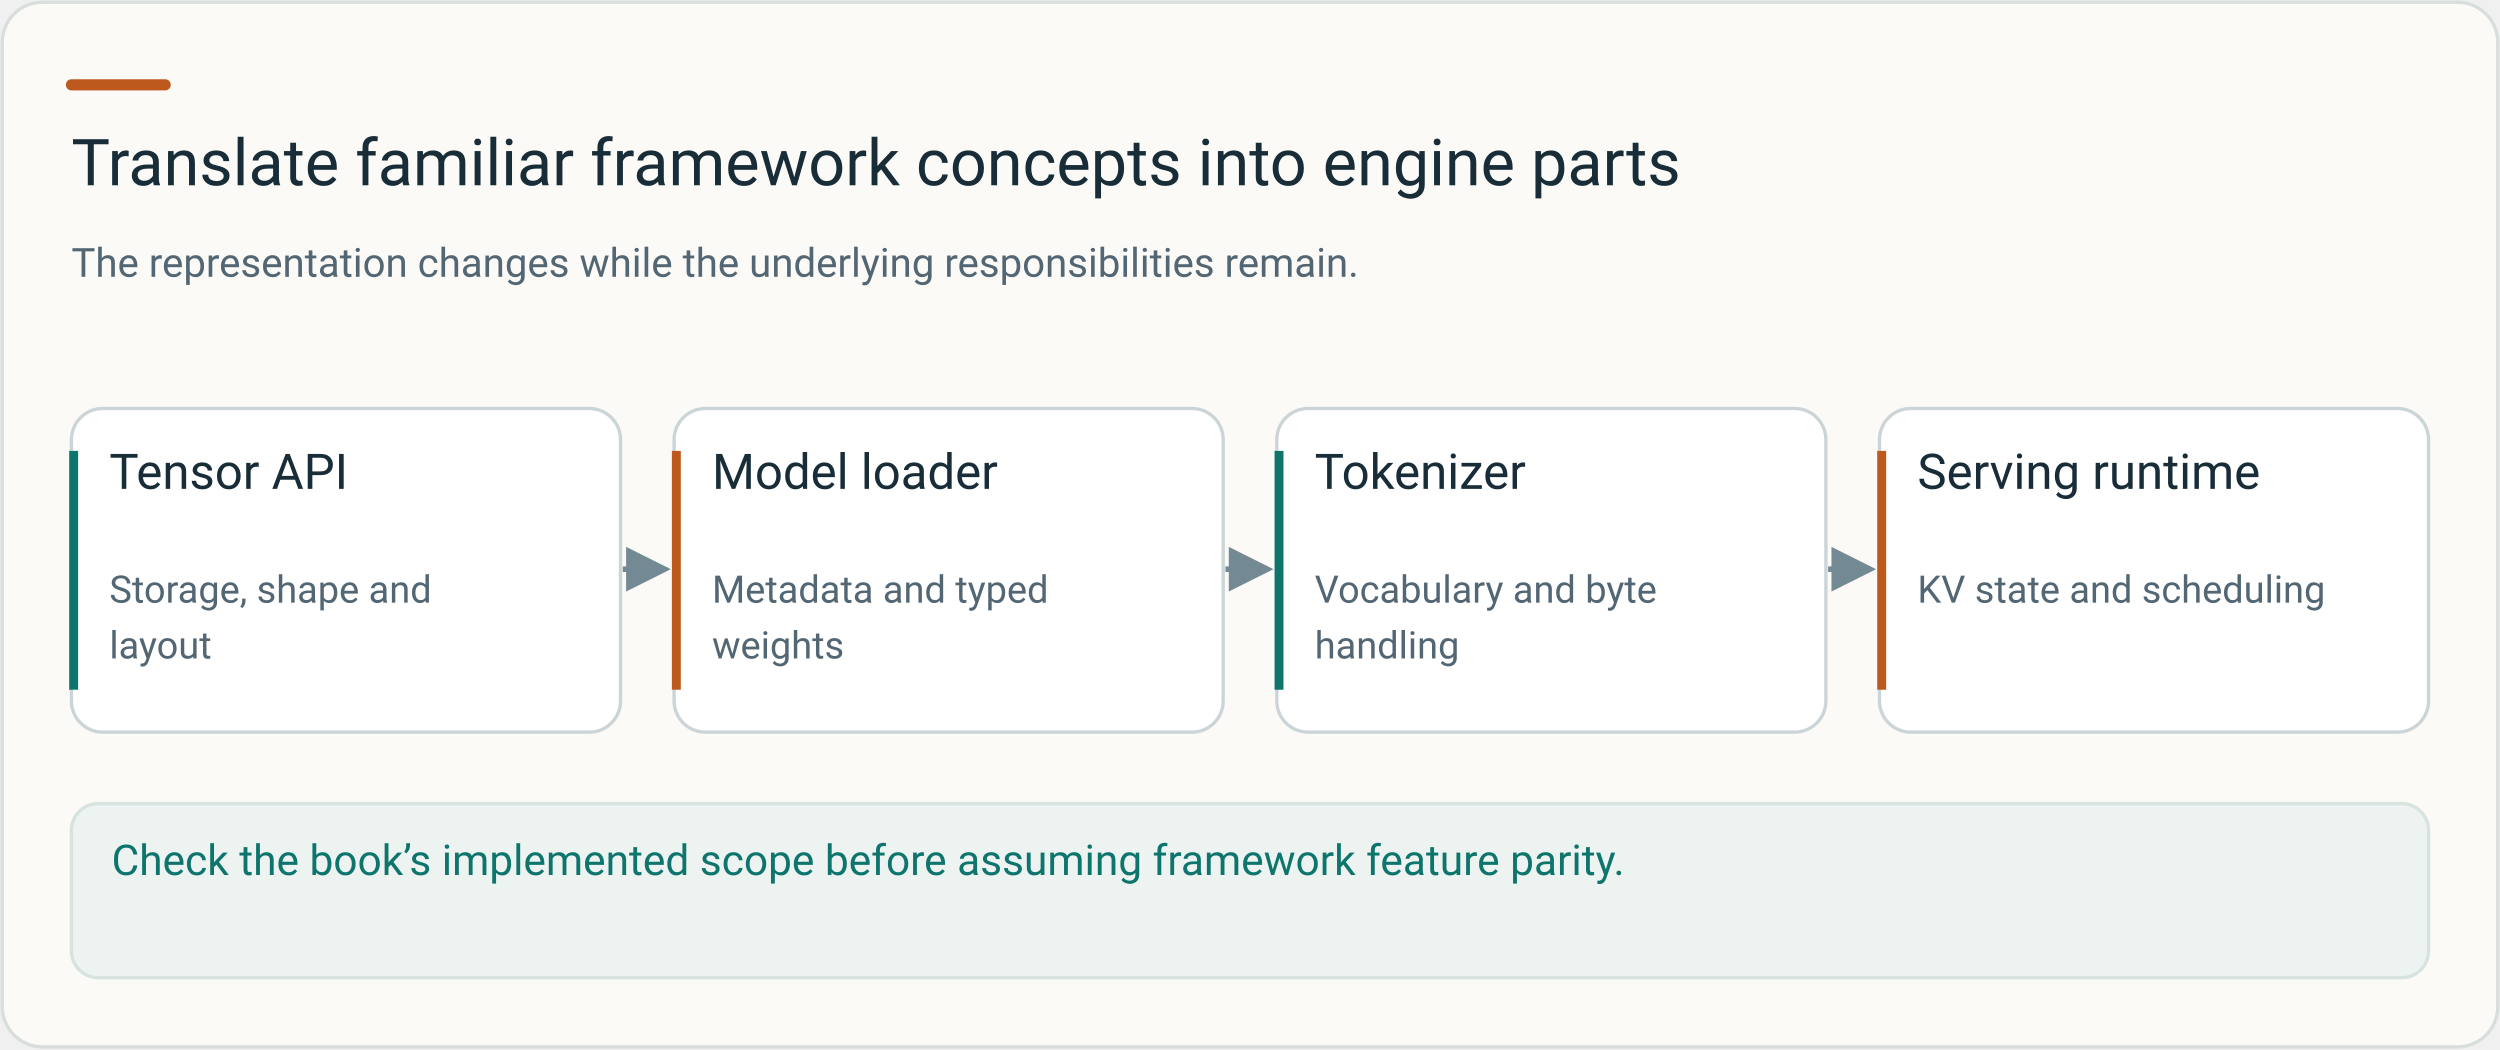
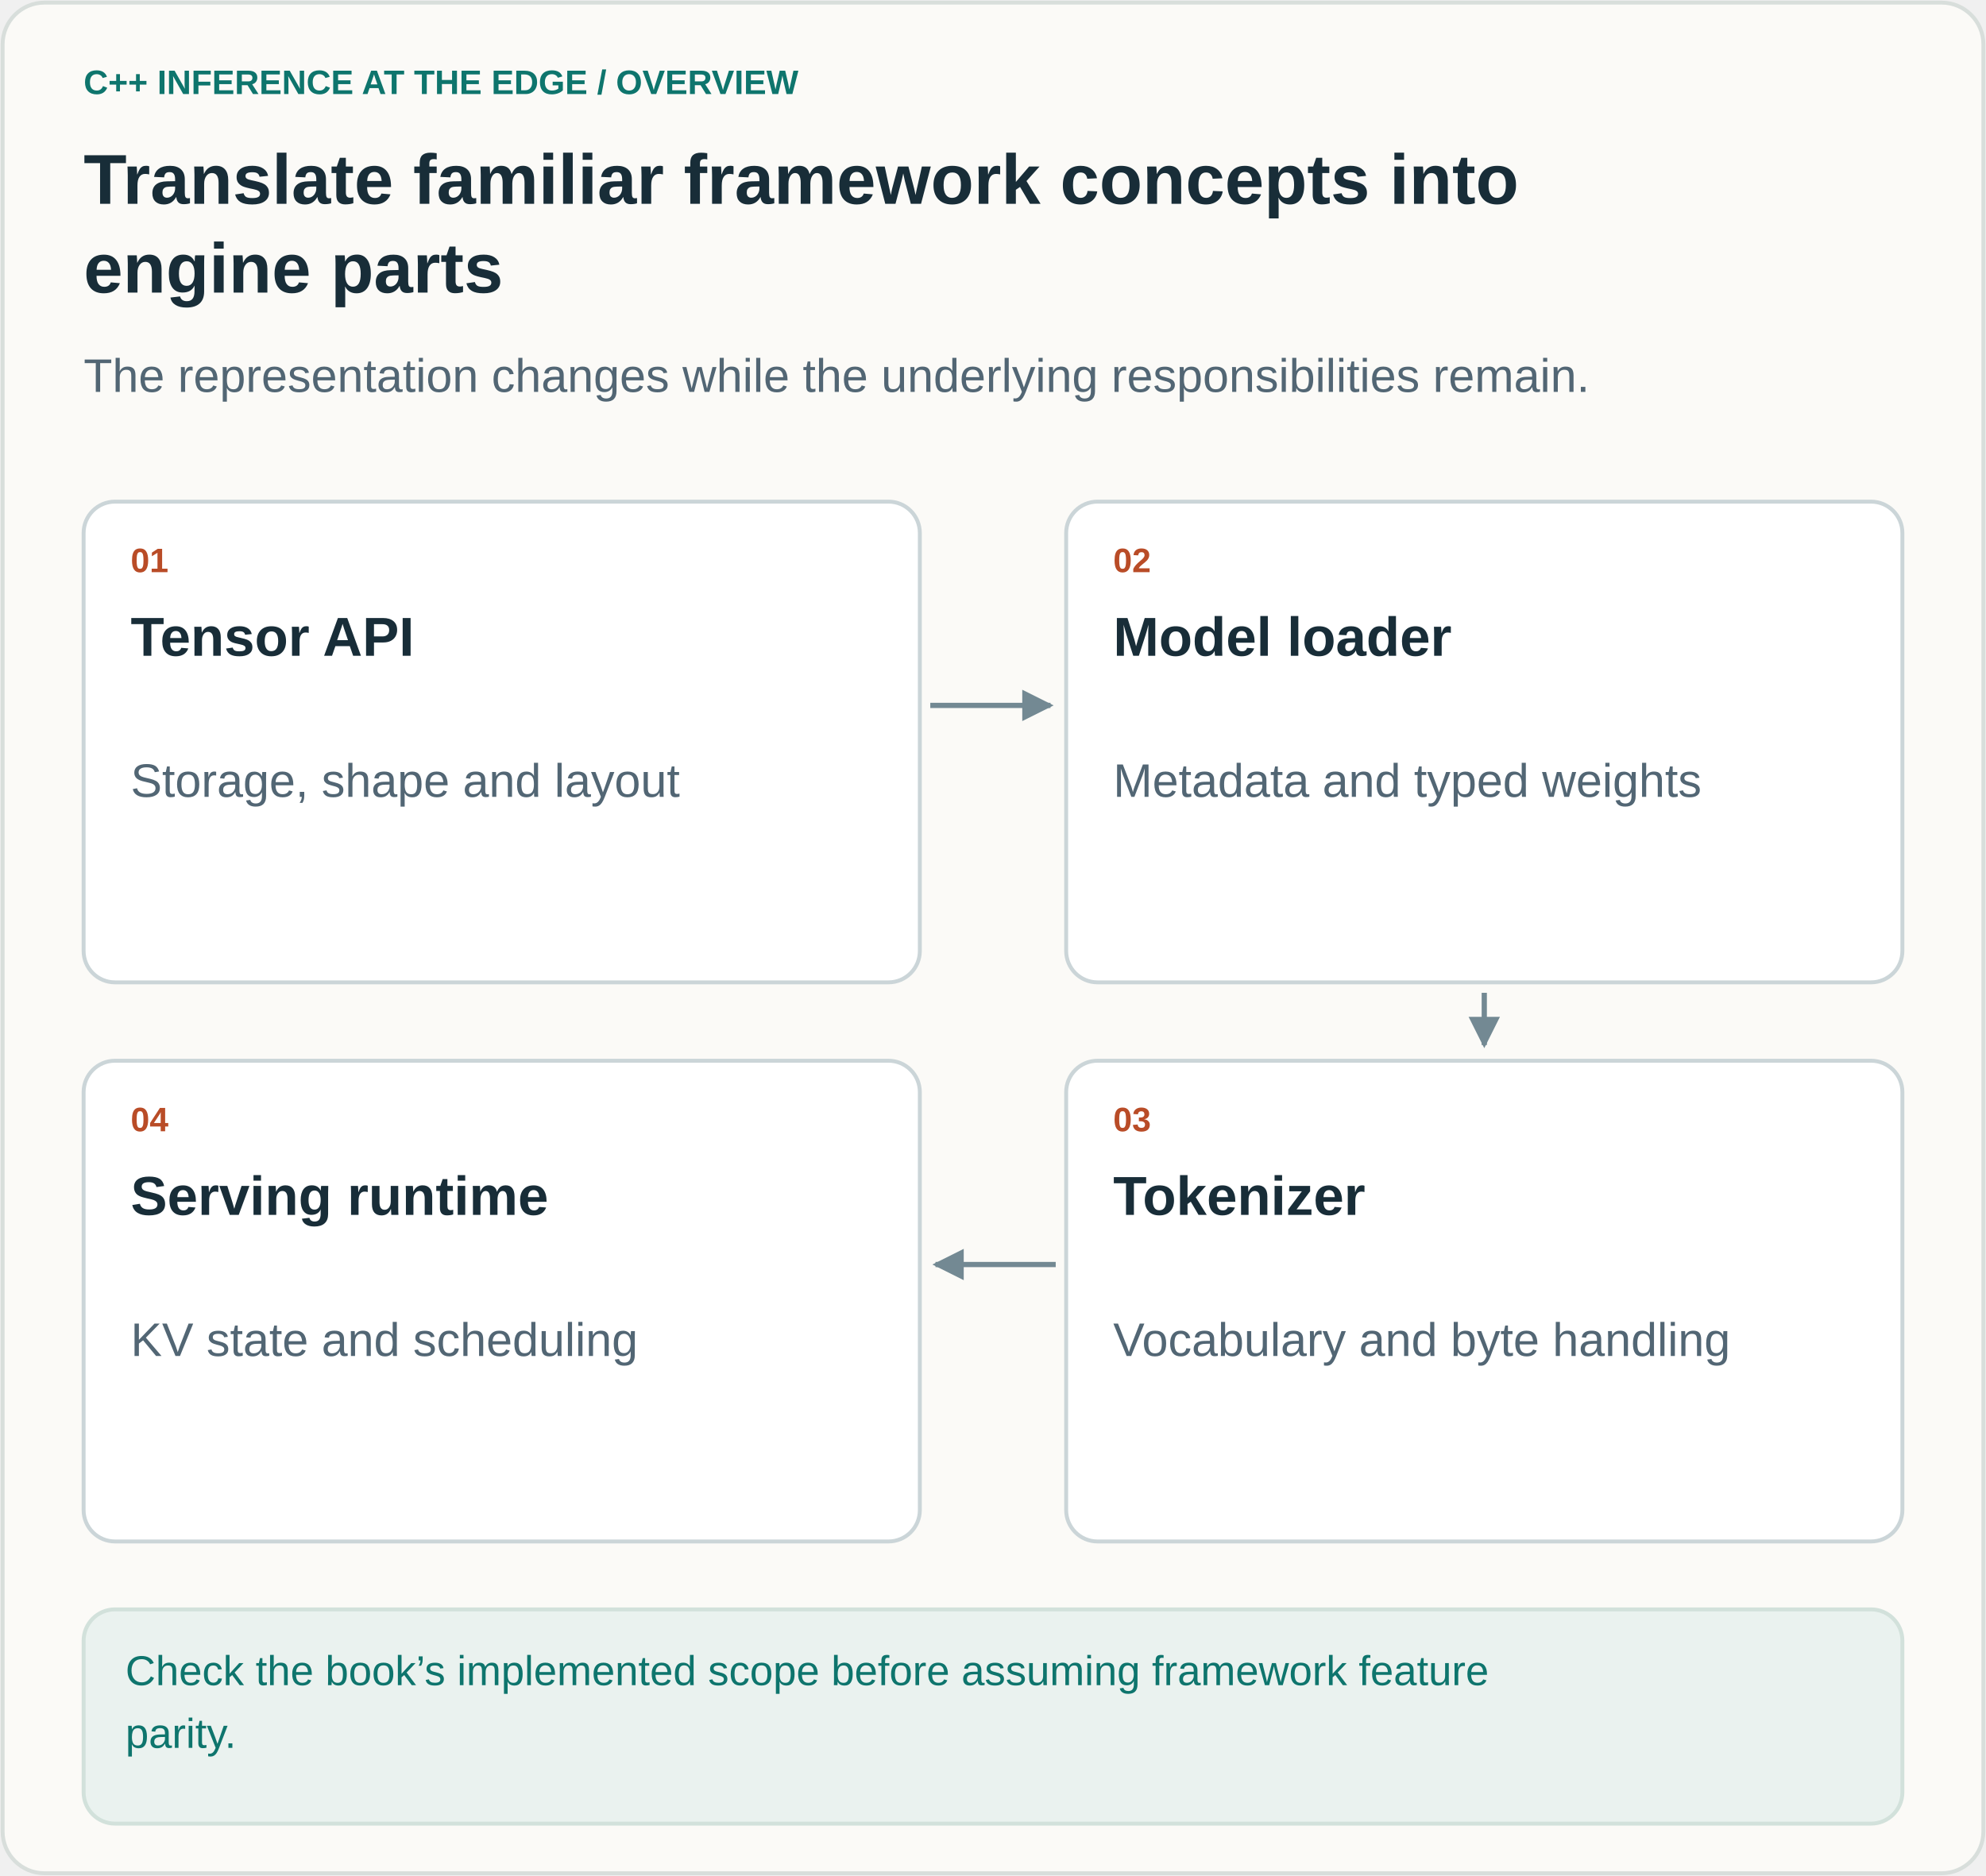
- <svg xmlns="http://www.w3.org/2000/svg" viewBox="0 0 1120 470" role="img" aria-labelledby="title desc">
+ <svg xmlns="http://www.w3.org/2000/svg" width="760" height="718" viewBox="0 0 760 718" role="img" aria-labelledby="title desc">
  <defs>
-     <marker id="arrow" markerWidth="8" markerHeight="8" refX="7" refY="4" orient="auto">
-       <path d="M0 0 L8 4 L0 8 Z" fill="#738993" />
+     <marker id="arrow" viewBox="0 0 10 10" refX="9" refY="5" markerWidth="6" markerHeight="6" orient="auto-start-reverse">
+       <path d="M0 0 L10 5 L0 10 Z" fill="#738993" />
    </marker>
  </defs>
-   <g font-family="Roboto, Arial, sans-serif">
-     <rect x="1" y="1" width="1118" height="468" rx="18" fill="#fbfaf7" stroke="#d8dedb" stroke-width="1.5" />
-     <path d="M32 38 H74" stroke="#bd591c" stroke-width="5" stroke-linecap="round" />
-     <text x="32" y="83" font-size="29" fill="#182d38" font-weight="400">Translate familiar framework concepts into engine parts</text>
-     <text x="32" y="124" font-size="18" fill="#526674" font-weight="400">The representation changes while the underlying responsibilities remain.</text>
-     <rect x="32" y="183" width="246" height="145" rx="14" fill="#fff" stroke="#cbd5d8" stroke-width="1.5" />
-     <path d="M33 202 V309" stroke="#0e756d" stroke-width="4" />
-     <text x="49" y="219" font-size="22" fill="#182d38" font-weight="400">Tensor API</text>
-     <text x="49" y="270" font-size="17" fill="#526674" font-weight="400">Storage, shape and</text>
-     <text x="49" y="295" font-size="17" fill="#526674" font-weight="400">layout</text>
-     <path d="M279 255 H298" stroke="#738993" stroke-width="2.5" marker-end="url(#arrow)" fill="none" />
-     <rect x="302" y="183" width="246" height="145" rx="14" fill="#fff" stroke="#cbd5d8" stroke-width="1.5" />
-     <path d="M303 202 V309" stroke="#bd591c" stroke-width="4" />
-     <text x="319" y="219" font-size="22" fill="#182d38" font-weight="400">Model loader</text>
-     <text x="319" y="270" font-size="17" fill="#526674" font-weight="400">Metadata and typed</text>
-     <text x="319" y="295" font-size="17" fill="#526674" font-weight="400">weights</text>
-     <path d="M549 255 H568" stroke="#738993" stroke-width="2.5" marker-end="url(#arrow)" fill="none" />
-     <rect x="572" y="183" width="246" height="145" rx="14" fill="#fff" stroke="#cbd5d8" stroke-width="1.5" />
-     <path d="M573 202 V309" stroke="#0e756d" stroke-width="4" />
-     <text x="589" y="219" font-size="22" fill="#182d38" font-weight="400">Tokenizer</text>
-     <text x="589" y="270" font-size="17" fill="#526674" font-weight="400">Vocabulary and byte</text>
-     <text x="589" y="295" font-size="17" fill="#526674" font-weight="400">handling</text>
-     <path d="M819 255 H838" stroke="#738993" stroke-width="2.5" marker-end="url(#arrow)" fill="none" />
-     <rect x="842" y="183" width="246" height="145" rx="14" fill="#fff" stroke="#cbd5d8" stroke-width="1.5" />
-     <path d="M843 202 V309" stroke="#bd591c" stroke-width="4" />
-     <text x="859" y="219" font-size="22" fill="#182d38" font-weight="400">Serving runtime</text>
-     <text x="859" y="270" font-size="17" fill="#526674" font-weight="400">KV state and scheduling</text>
-     <rect x="32" y="360" width="1056" height="78" rx="12" fill="#edf3f1" stroke="#d7e3de" stroke-width="1.5" />
-     <text x="50" y="392" font-size="19" fill="#0e756d" font-weight="400">Check the book’s implemented scope before assuming framework feature parity.</text>
+   <g font-family="Arial, Helvetica, sans-serif">
+     <rect x="1" y="1" width="758" height="716" rx="16" fill="#fbfaf7" stroke="#d8dedb" stroke-width="1.5" />
+     <text x="32" y="36" font-size="13" fill="#0e756d" font-weight="700" text-anchor="start">C++ INFERENCE AT THE EDGE  /  OVERVIEW</text>
+     <text x="32" y="78" font-size="27" fill="#182d38" font-weight="600" text-anchor="start">Translate familiar framework concepts into</text>
+     <text x="32" y="112" font-size="27" fill="#182d38" font-weight="600" text-anchor="start">engine parts</text>
+     <text x="32" y="150" font-size="18" fill="#526674" font-weight="400" text-anchor="start">The representation changes while the underlying responsibilities remain.</text>
+     <rect x="32" y="192" width="320" height="184" rx="12" fill="#fff" stroke="#cbd5d8" stroke-width="1.5" />
+     <text x="50" y="219" font-size="13" fill="#b94c27" font-weight="700" text-anchor="start">01</text>
+     <text x="50" y="251" font-size="21" fill="#182d38" font-weight="600" text-anchor="start">Tensor API</text>
+     <text x="50" y="305" font-size="18" fill="#526674" font-weight="400" text-anchor="start">Storage, shape and layout</text>
+     <rect x="408" y="192" width="320" height="184" rx="12" fill="#fff" stroke="#cbd5d8" stroke-width="1.5" />
+     <text x="426" y="219" font-size="13" fill="#b94c27" font-weight="700" text-anchor="start">02</text>
+     <text x="426" y="251" font-size="21" fill="#182d38" font-weight="600" text-anchor="start">Model loader</text>
+     <text x="426" y="305" font-size="18" fill="#526674" font-weight="400" text-anchor="start">Metadata and typed weights</text>
+     <rect x="408" y="406" width="320" height="184" rx="12" fill="#fff" stroke="#cbd5d8" stroke-width="1.5" />
+     <text x="426" y="433" font-size="13" fill="#b94c27" font-weight="700" text-anchor="start">03</text>
+     <text x="426" y="465" font-size="21" fill="#182d38" font-weight="600" text-anchor="start">Tokenizer</text>
+     <text x="426" y="519" font-size="18" fill="#526674" font-weight="400" text-anchor="start">Vocabulary and byte handling</text>
+     <rect x="32" y="406" width="320" height="184" rx="12" fill="#fff" stroke="#cbd5d8" stroke-width="1.5" />
+     <text x="50" y="433" font-size="13" fill="#b94c27" font-weight="700" text-anchor="start">04</text>
+     <text x="50" y="465" font-size="21" fill="#182d38" font-weight="600" text-anchor="start">Serving runtime</text>
+     <text x="50" y="519" font-size="18" fill="#526674" font-weight="400" text-anchor="start">KV state and scheduling</text>
+     <path d="M356 270 L402 270" fill="none" stroke="#738993" stroke-width="2" marker-end="url(#arrow)" />
+     <path d="M568 380 L568 400" fill="none" stroke="#738993" stroke-width="2" marker-end="url(#arrow)" />
+     <path d="M404 484 L358 484" fill="none" stroke="#738993" stroke-width="2" marker-end="url(#arrow)" />
+     <rect x="32" y="616" width="696" height="82" rx="12" fill="#eaf2ef" stroke="#d2e1db" stroke-width="1.5" />
+     <text x="48" y="645" font-size="16" fill="#0e756d" font-weight="400" text-anchor="start">Check the book’s implemented scope before assuming framework feature</text>
+     <text x="48" y="669" font-size="16" fill="#0e756d" font-weight="400" text-anchor="start">parity.</text>
  </g>
</svg>
